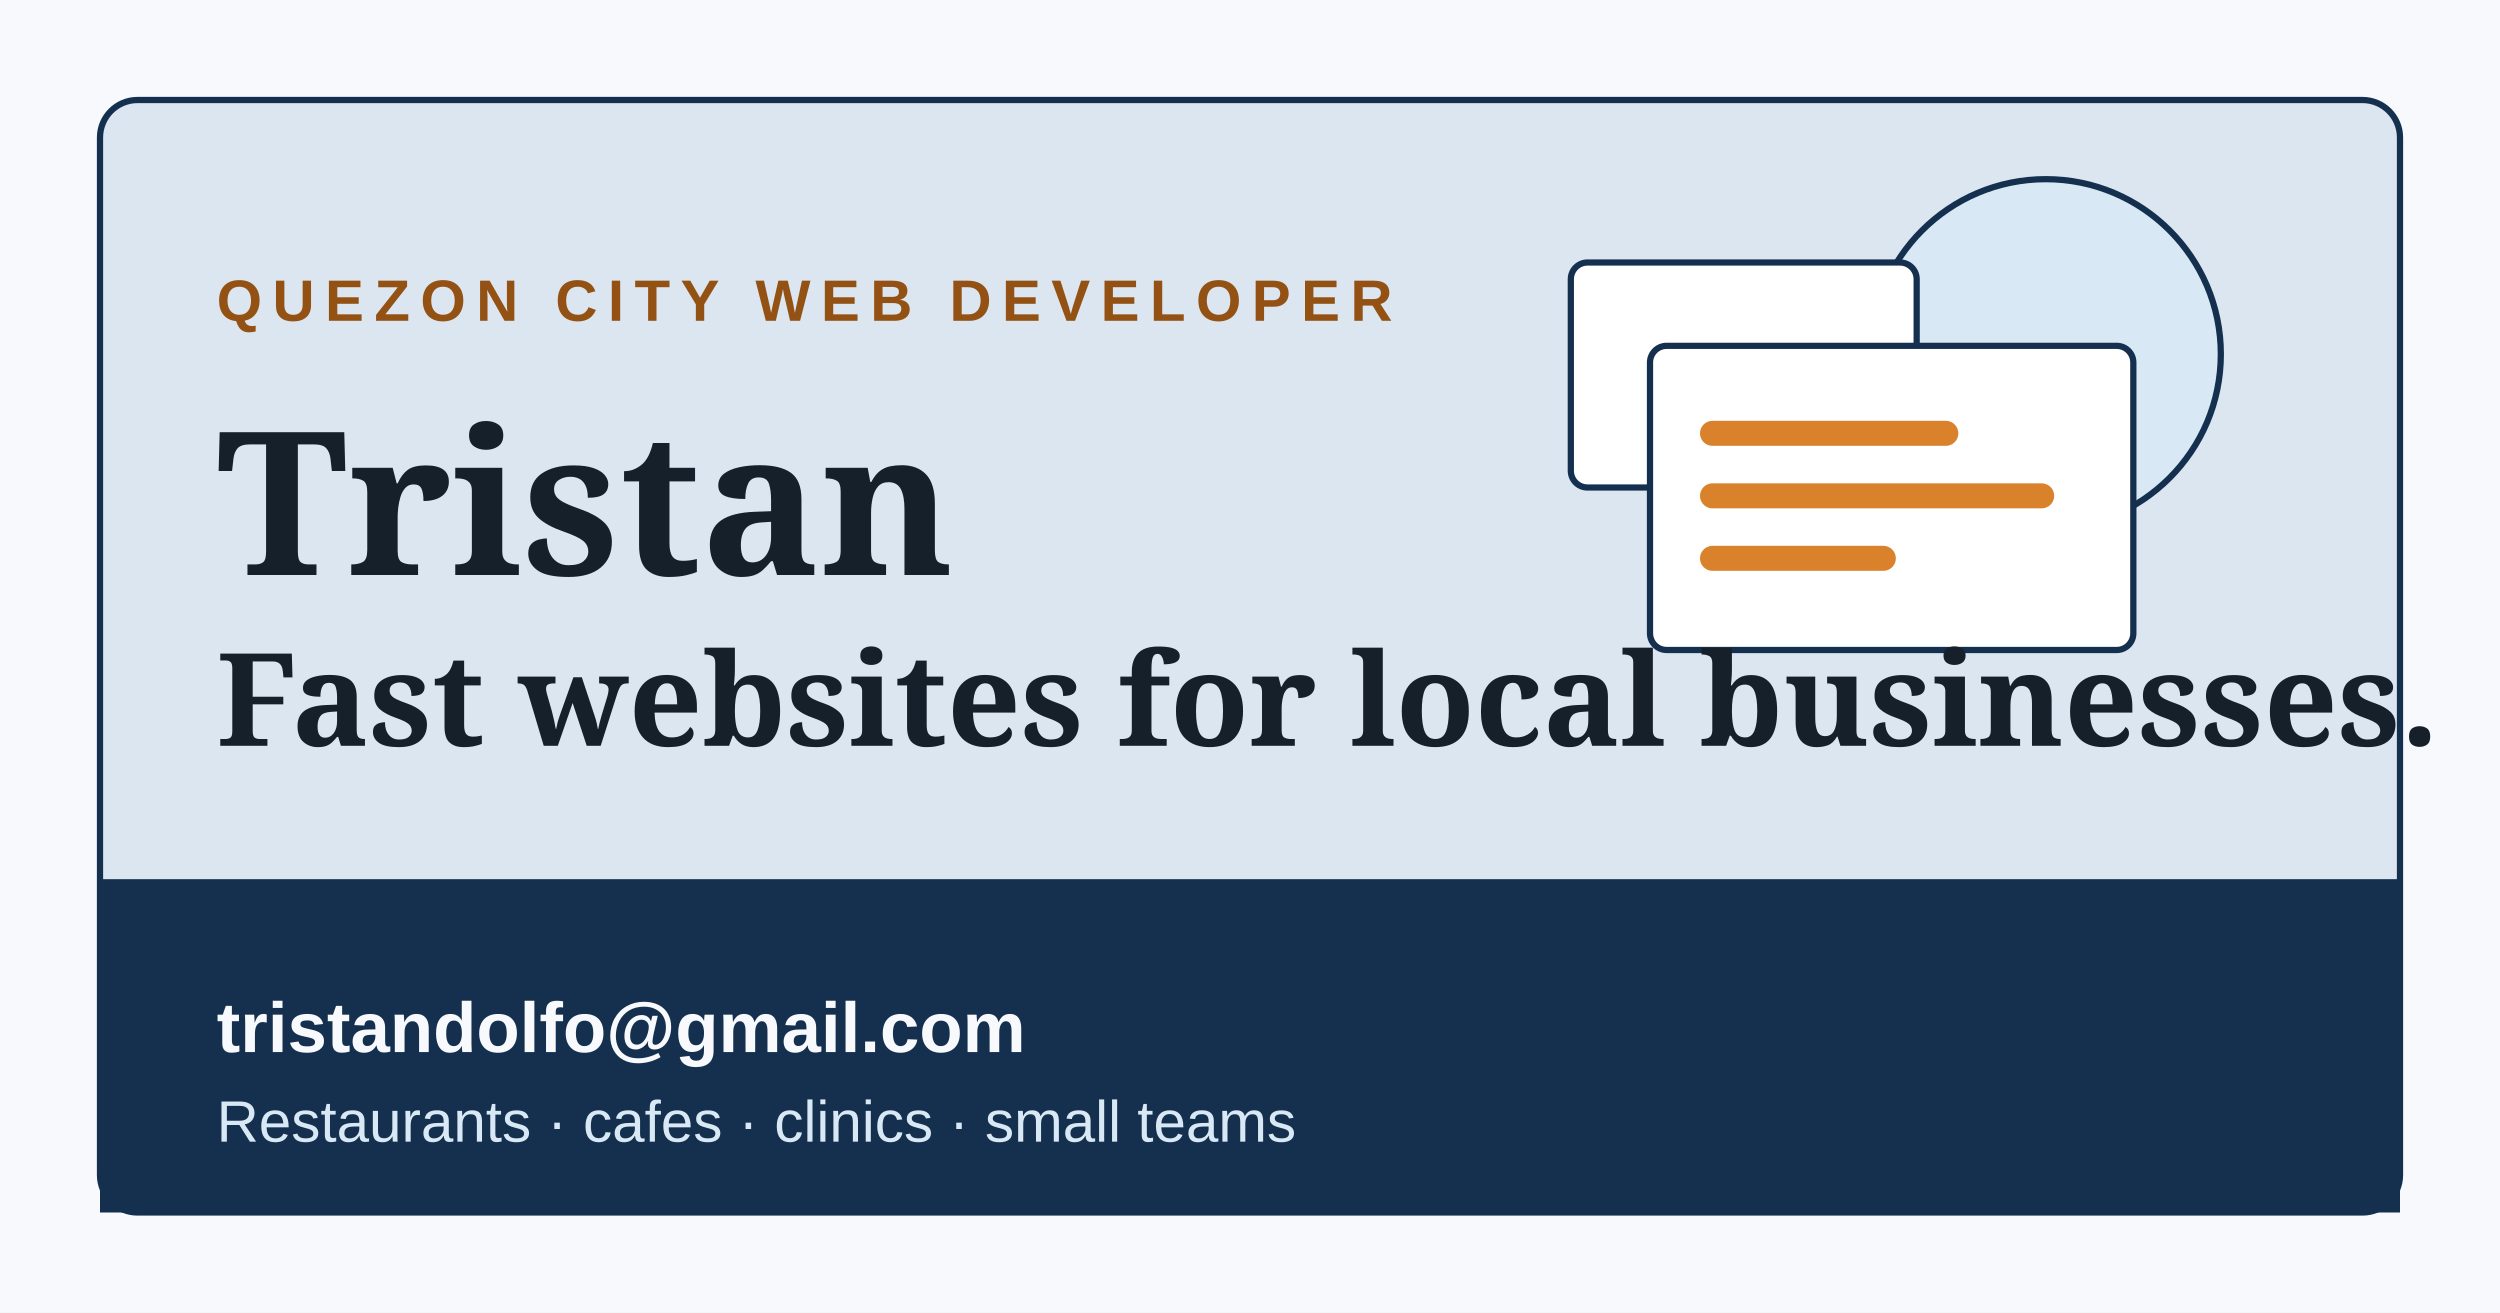
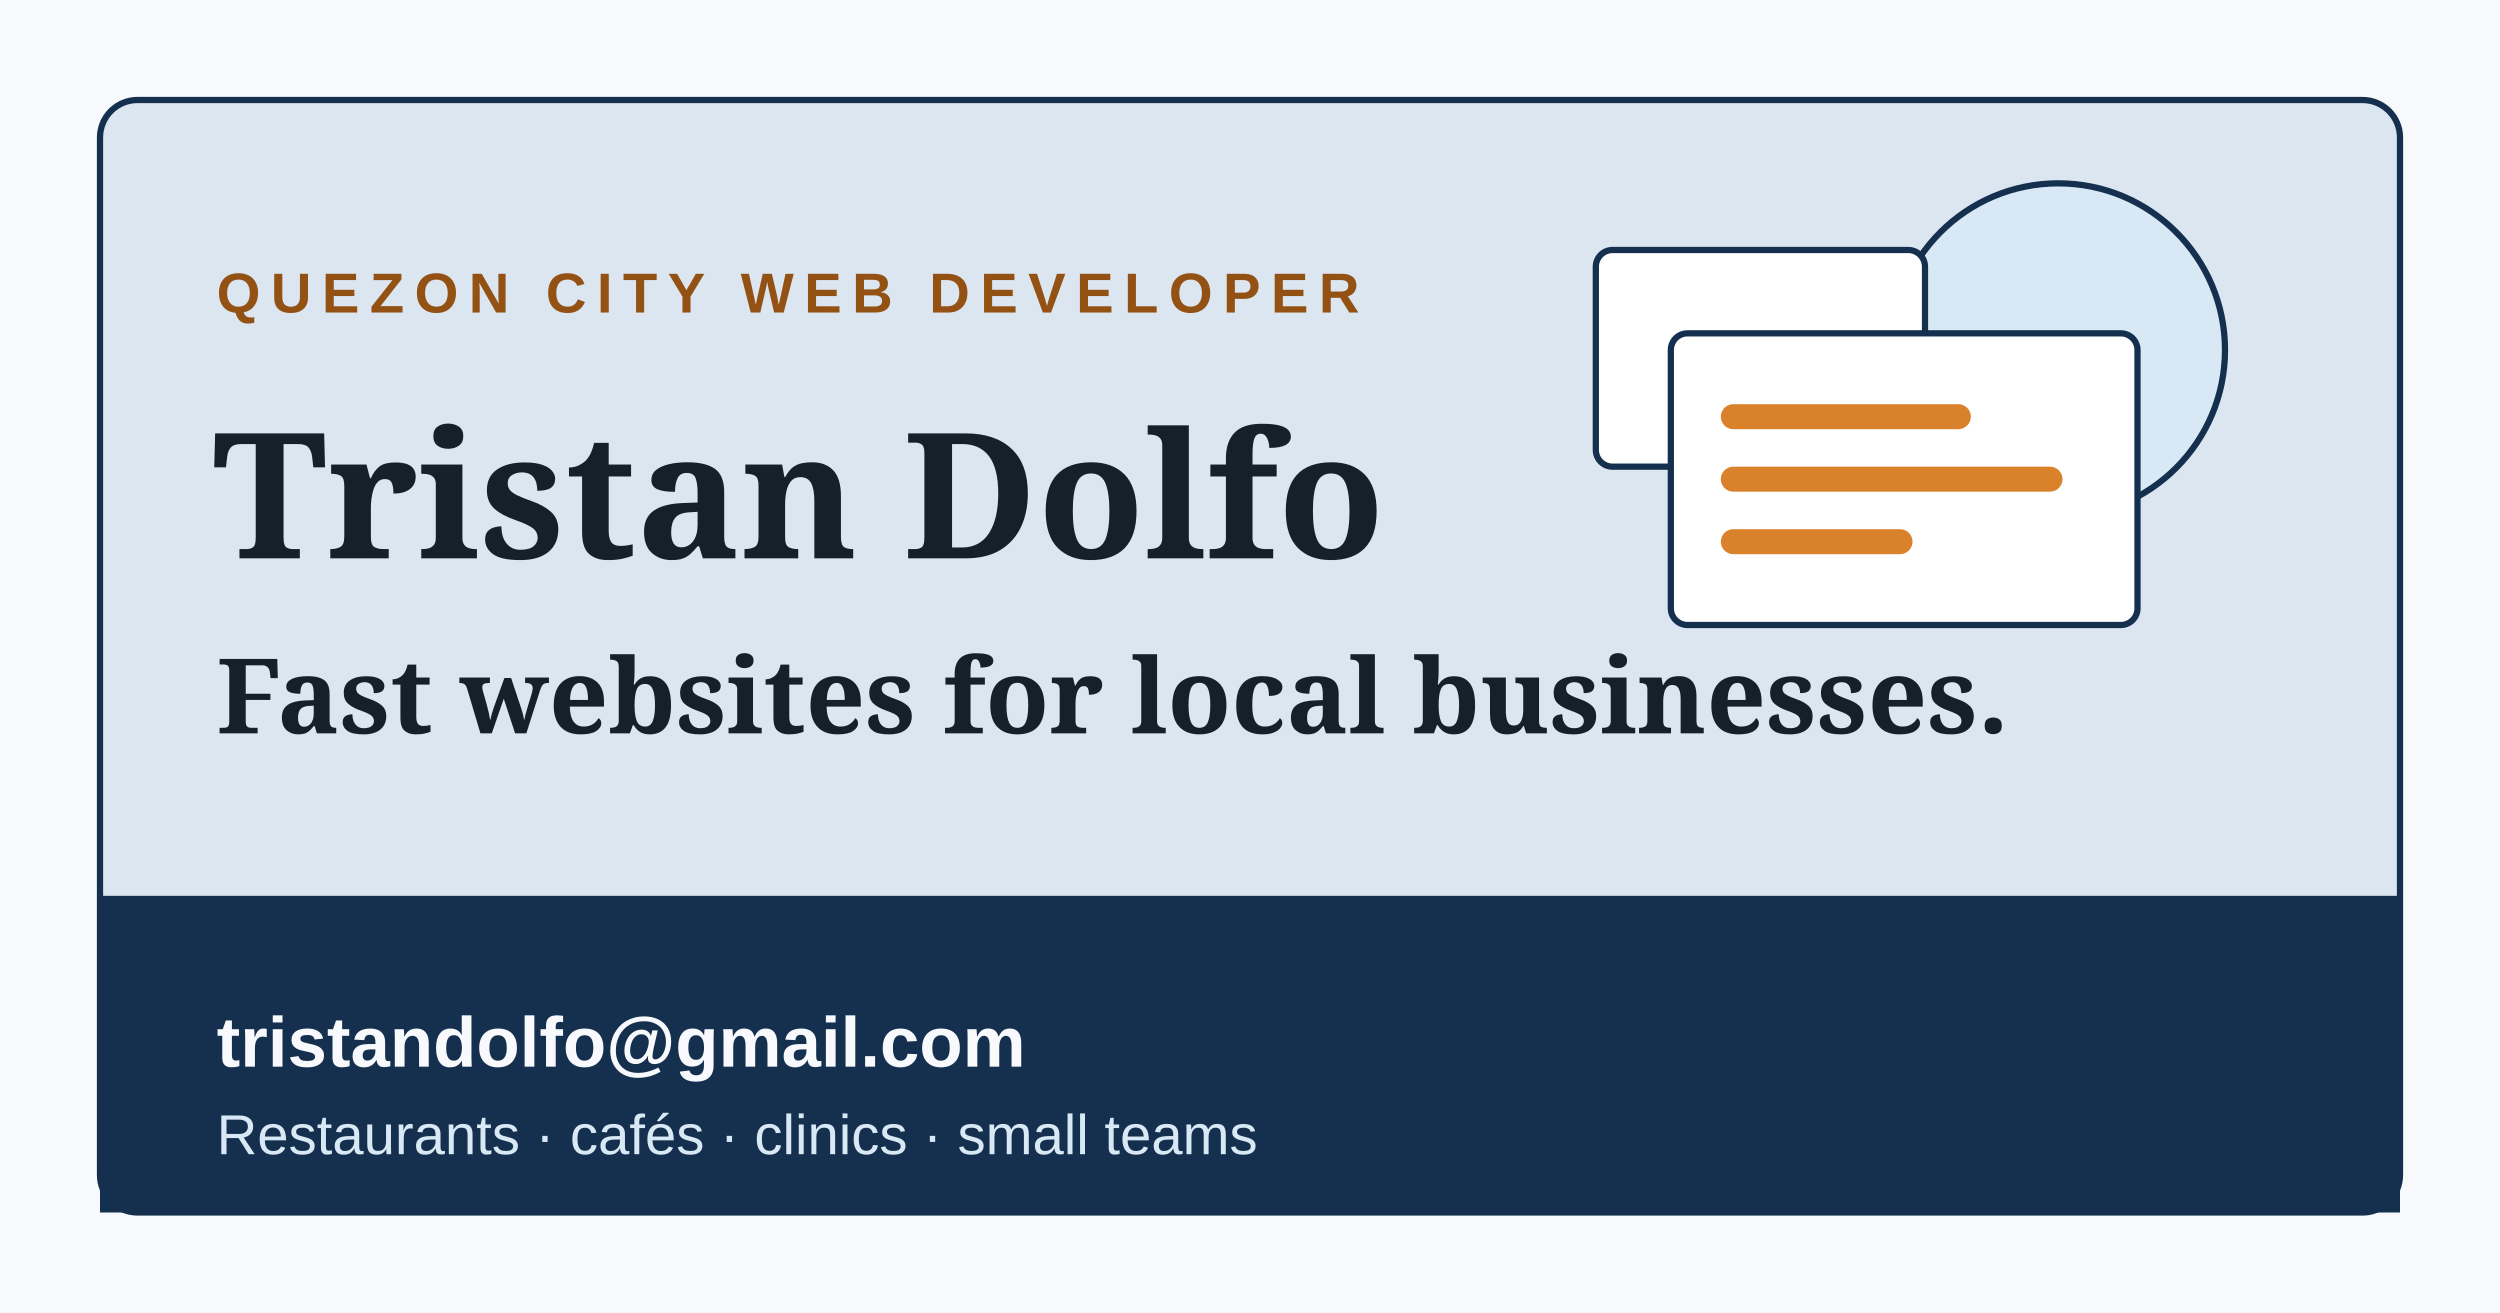
<svg xmlns="http://www.w3.org/2000/svg" width="1200" height="630" viewBox="0 0 1200 630" role="img" aria-labelledby="title desc">
  <rect width="1200" height="630" fill="#F7F9FC" />
  <rect x="48" y="48" width="1104" height="534" rx="18" fill="#DCE6F1" stroke="#14304E" stroke-width="3" />
-   <path d="M48 422h1104v160H48z" fill="#14304E" />
-   <circle cx="982" cy="170" r="84" fill="#D8E8F4" stroke="#14304E" stroke-width="3" />
-   <rect x="754" y="126" width="166" height="108" rx="8" fill="#FFFFFF" stroke="#14304E" stroke-width="3" />
-   <rect x="792" y="166" width="232" height="146" rx="8" fill="#FFFFFF" stroke="#14304E" stroke-width="3" />
-   <path d="M822 208h112M822 238h158M822 268h82" stroke="#D9822B" stroke-width="12" stroke-linecap="round" />
-   <text x="104" y="154" fill="#935214" font-family="Arial, sans-serif" font-size="28" font-weight="700" letter-spacing="5">QUEZON CITY WEB DEVELOPER</text>
-   <text x="104" y="276" fill="#16202B" font-family="Georgia, serif" font-size="96" font-weight="700">Tristan</text>
-   <text x="104" y="358" fill="#16202B" font-family="Georgia, serif" font-size="62" font-weight="700">Fast websites for local businesses.</text>
-   <text x="104" y="505" fill="#F7F9FC" font-family="Arial, sans-serif" font-size="34" font-weight="700">tristandolfo@gmail.com</text>
-   <text x="104" y="548" fill="#D8E8F4" font-family="Arial, sans-serif" font-size="28">Restaurants · cafes · clinics · small teams</text>
+   <path d="M48 430h1104v152H48z" fill="#14304E" />
+   <circle cx="988" cy="168" r="80" fill="#D8E8F4" stroke="#14304E" stroke-width="3" />
+   <rect x="766" y="120" width="158" height="104" rx="8" fill="#FFFFFF" stroke="#14304E" stroke-width="3" />
+   <rect x="802" y="160" width="224" height="140" rx="8" fill="#FFFFFF" stroke="#14304E" stroke-width="3" />
+   <path d="M832 200h108M832 230h152M832 260h80" stroke="#D9822B" stroke-width="12" stroke-linecap="round" />
+   <text x="104" y="150" fill="#935214" font-family="Arial, sans-serif" font-size="27" font-weight="700" letter-spacing="5">QUEZON CITY WEB DEVELOPER</text>
+   <text x="102" y="268" fill="#16202B" font-family="Georgia, serif" font-size="84" font-weight="700">Tristan Dolfo</text>
+   <text x="104" y="352" fill="#16202B" font-family="Georgia, serif" font-size="50" font-weight="700">Fast websites for local businesses.</text>
+   <text x="104" y="512" fill="#F7F9FC" font-family="Arial, sans-serif" font-size="34" font-weight="700">tristandolfo@gmail.com</text>
+   <text x="104" y="554" fill="#D8E8F4" font-family="Arial, sans-serif" font-size="27">Restaurants · cafés · clinics · small teams</text>
</svg>
